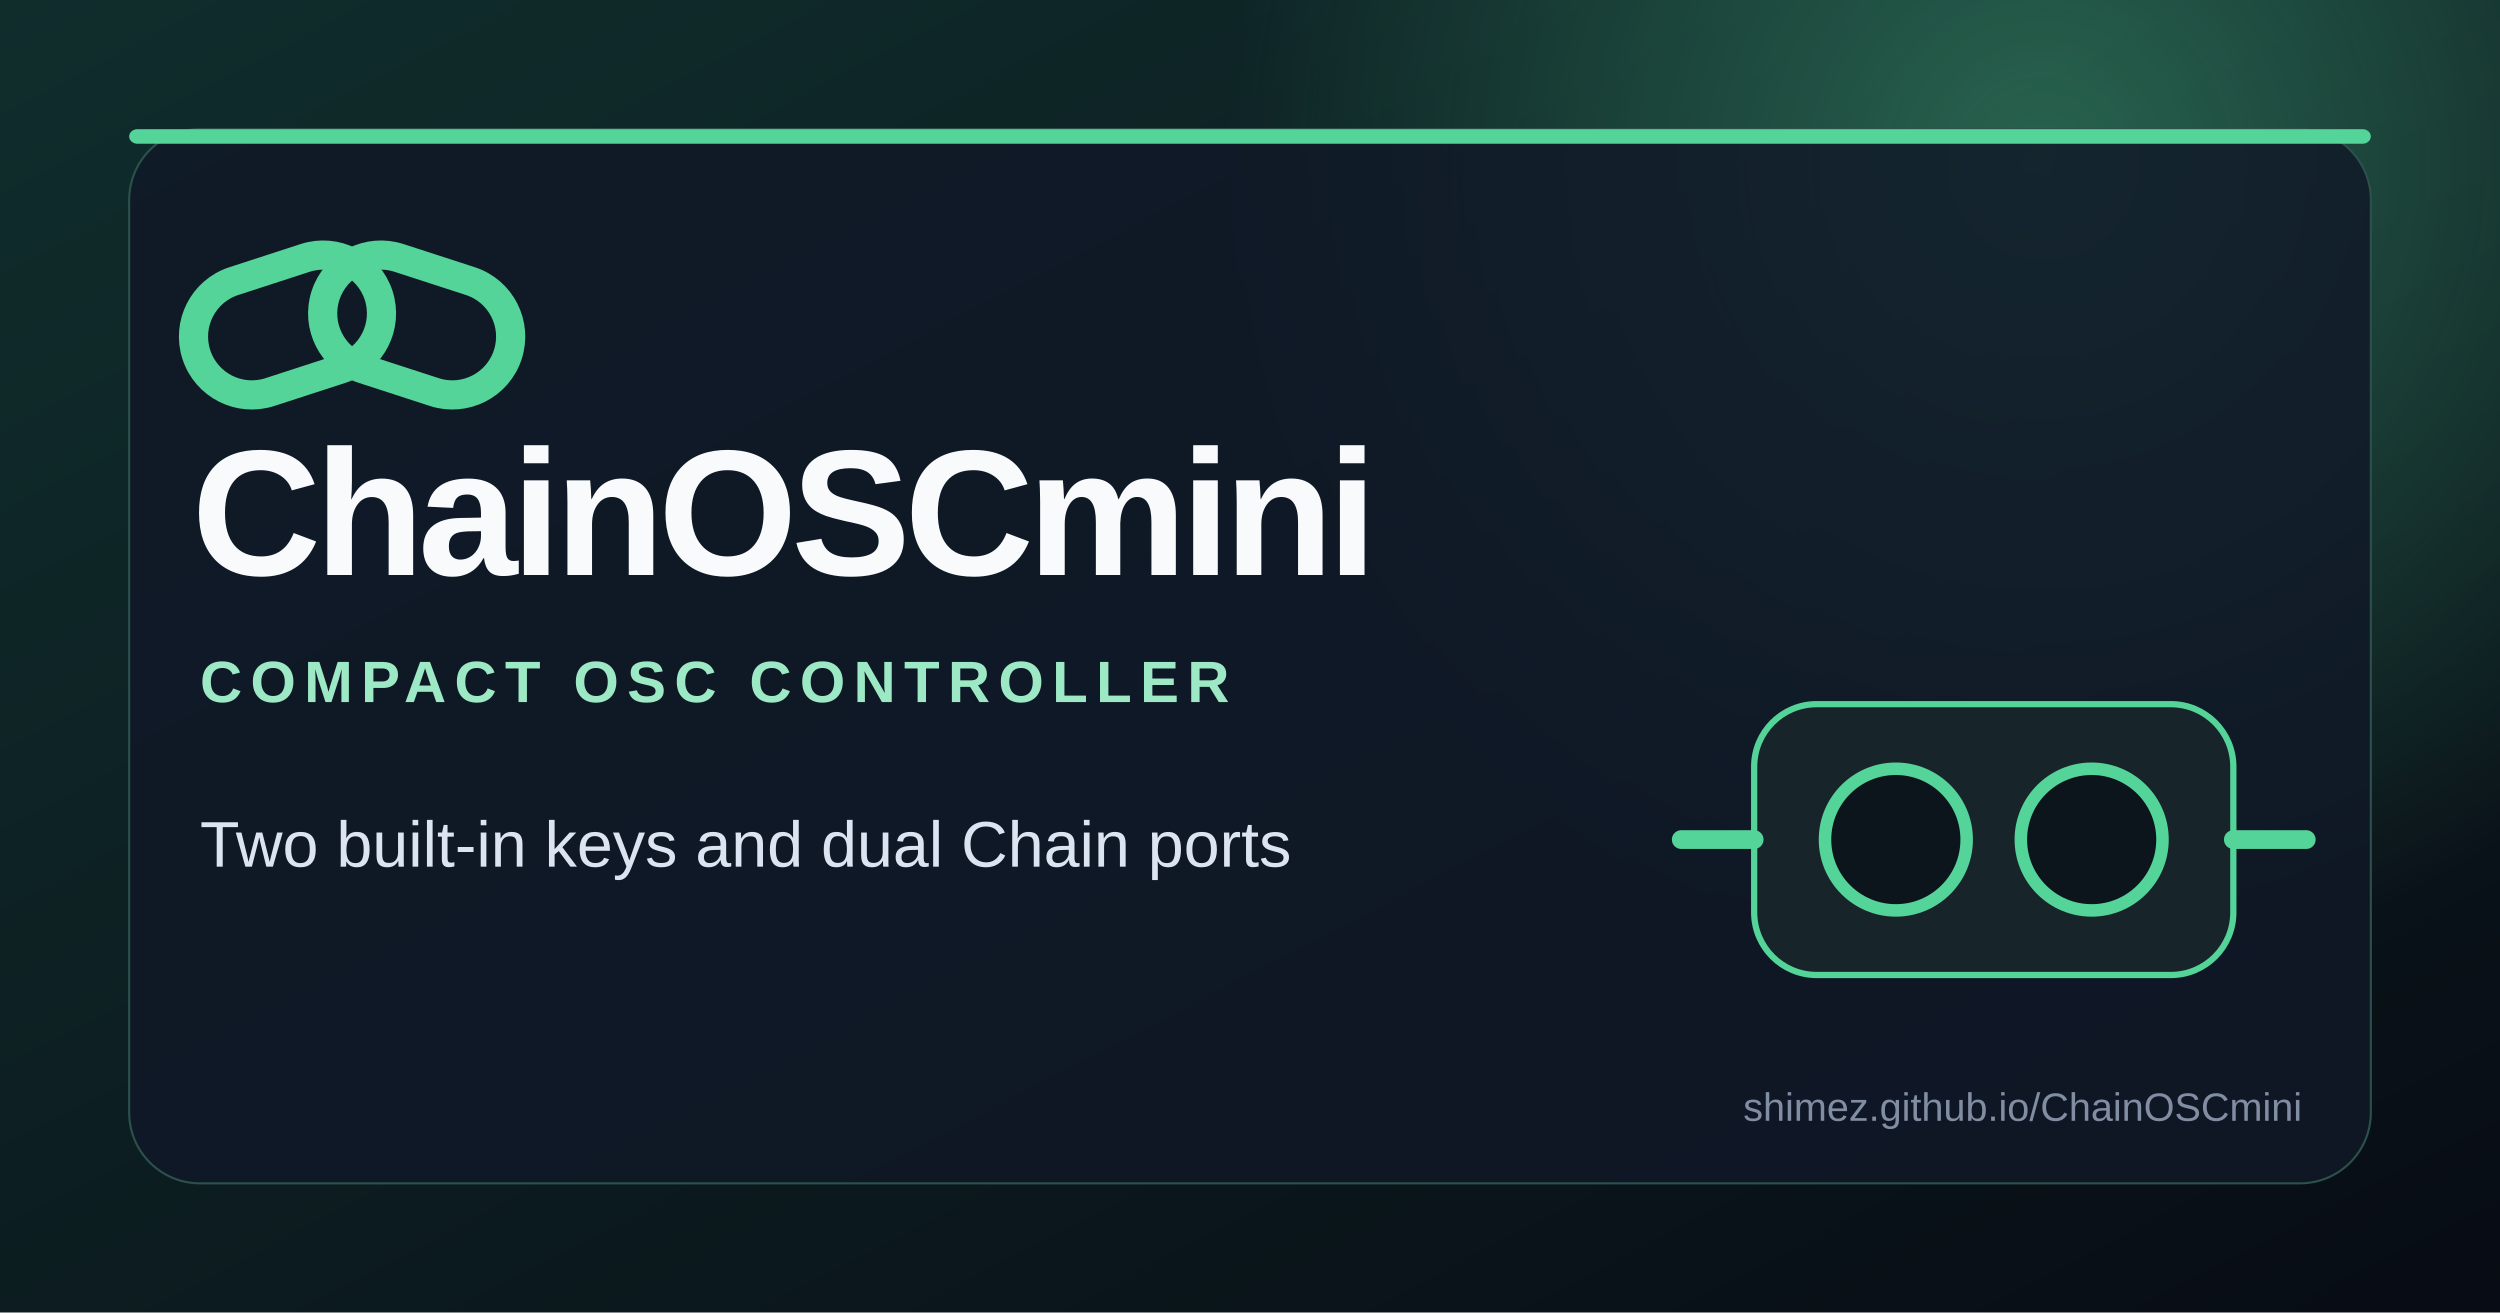
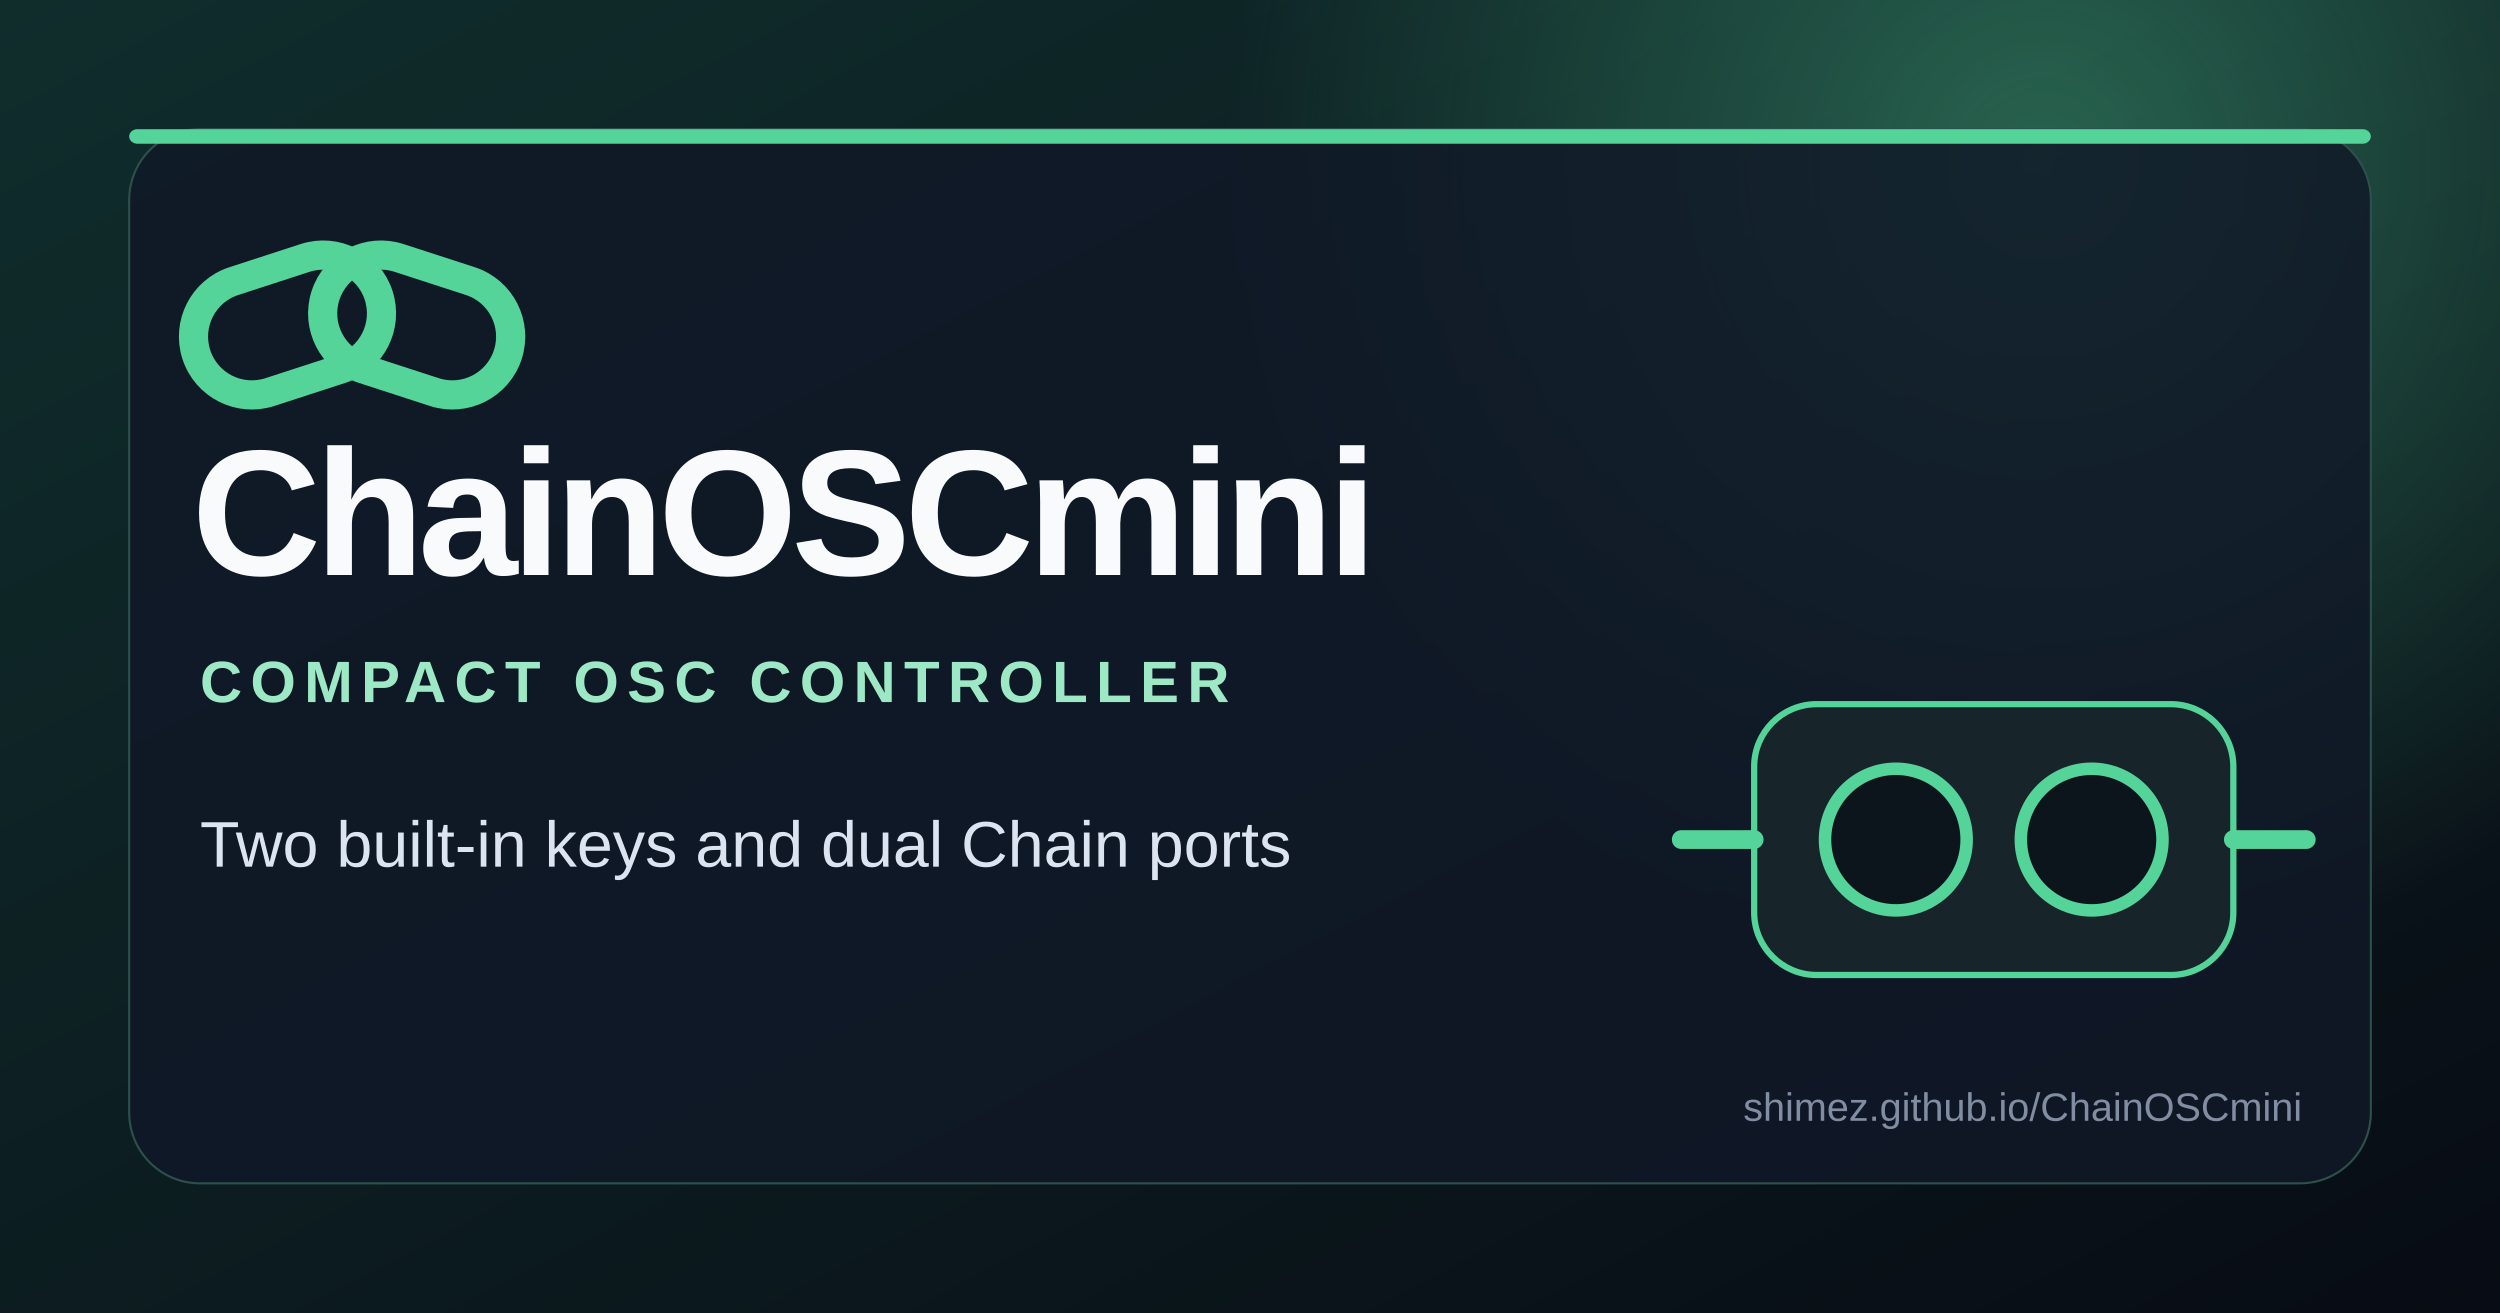
<svg xmlns="http://www.w3.org/2000/svg" width="1200" height="630" viewBox="0 0 1200 630">
  <defs>
    <linearGradient id="bg" x1="0" y1="0" x2="1" y2="1">
      <stop stop-color="#102d2c" />
      <stop offset="1" stop-color="#080c14" />
    </linearGradient>
    <radialGradient id="glow">
      <stop stop-color="#55d49a" stop-opacity=".38" />
      <stop offset="1" stop-color="#55d49a" stop-opacity="0" />
    </radialGradient>
  </defs>
-   <rect width="1200" height="630" fill="url(#bg)" />
+   <rect x="-1" y="-1" width="1202" height="632" fill="url(#bg)" />
  <circle cx="980" cy="80" r="390" fill="url(#glow)" />
  <rect x="62" y="62" width="1076" height="506" rx="34" fill="#101827" fill-opacity=".82" stroke="#2c514b" />
  <rect x="62" y="62" width="1076" height="7" rx="4" fill="#55d49a" />
  <g transform="translate(92 110)" fill="none" stroke="#55d49a" stroke-width="14">
    <rect x="0" y="18" width="92" height="56" rx="28" transform="rotate(-18 46 46)" />
    <rect x="62" y="18" width="92" height="56" rx="28" transform="rotate(18 108 46)" />
  </g>
  <text x="92" y="276" fill="#f8fafc" font-family="Segoe UI, Arial, sans-serif" font-size="86" font-weight="750" letter-spacing="-3">ChainOSCmini</text>
  <text x="96" y="337" fill="#9de9c5" font-family="Segoe UI, Arial, sans-serif" font-size="28" font-weight="650" letter-spacing="4">COMPACT OSC CONTROLLER</text>
  <text x="96" y="416" fill="#dce4f1" font-family="Segoe UI, Arial, sans-serif" font-size="31">Two built-in keys and dual Chain ports</text>
  <g transform="translate(842 338)">
    <rect width="230" height="130" rx="30" fill="#17252a" stroke="#55d49a" stroke-width="3" />
    <circle cx="68" cy="65" r="34" fill="#0c141c" stroke="#55d49a" stroke-width="6" />
    <circle cx="162" cy="65" r="34" fill="#0c141c" stroke="#55d49a" stroke-width="6" />
    <path d="M0 65h-35M230 65h35" stroke="#55d49a" stroke-width="9" stroke-linecap="round" />
  </g>
  <text x="1105" y="538" text-anchor="end" fill="#818da2" font-family="Segoe UI, Arial, sans-serif" font-size="19">shimez.github.io/ChainOSCmini</text>
</svg>
